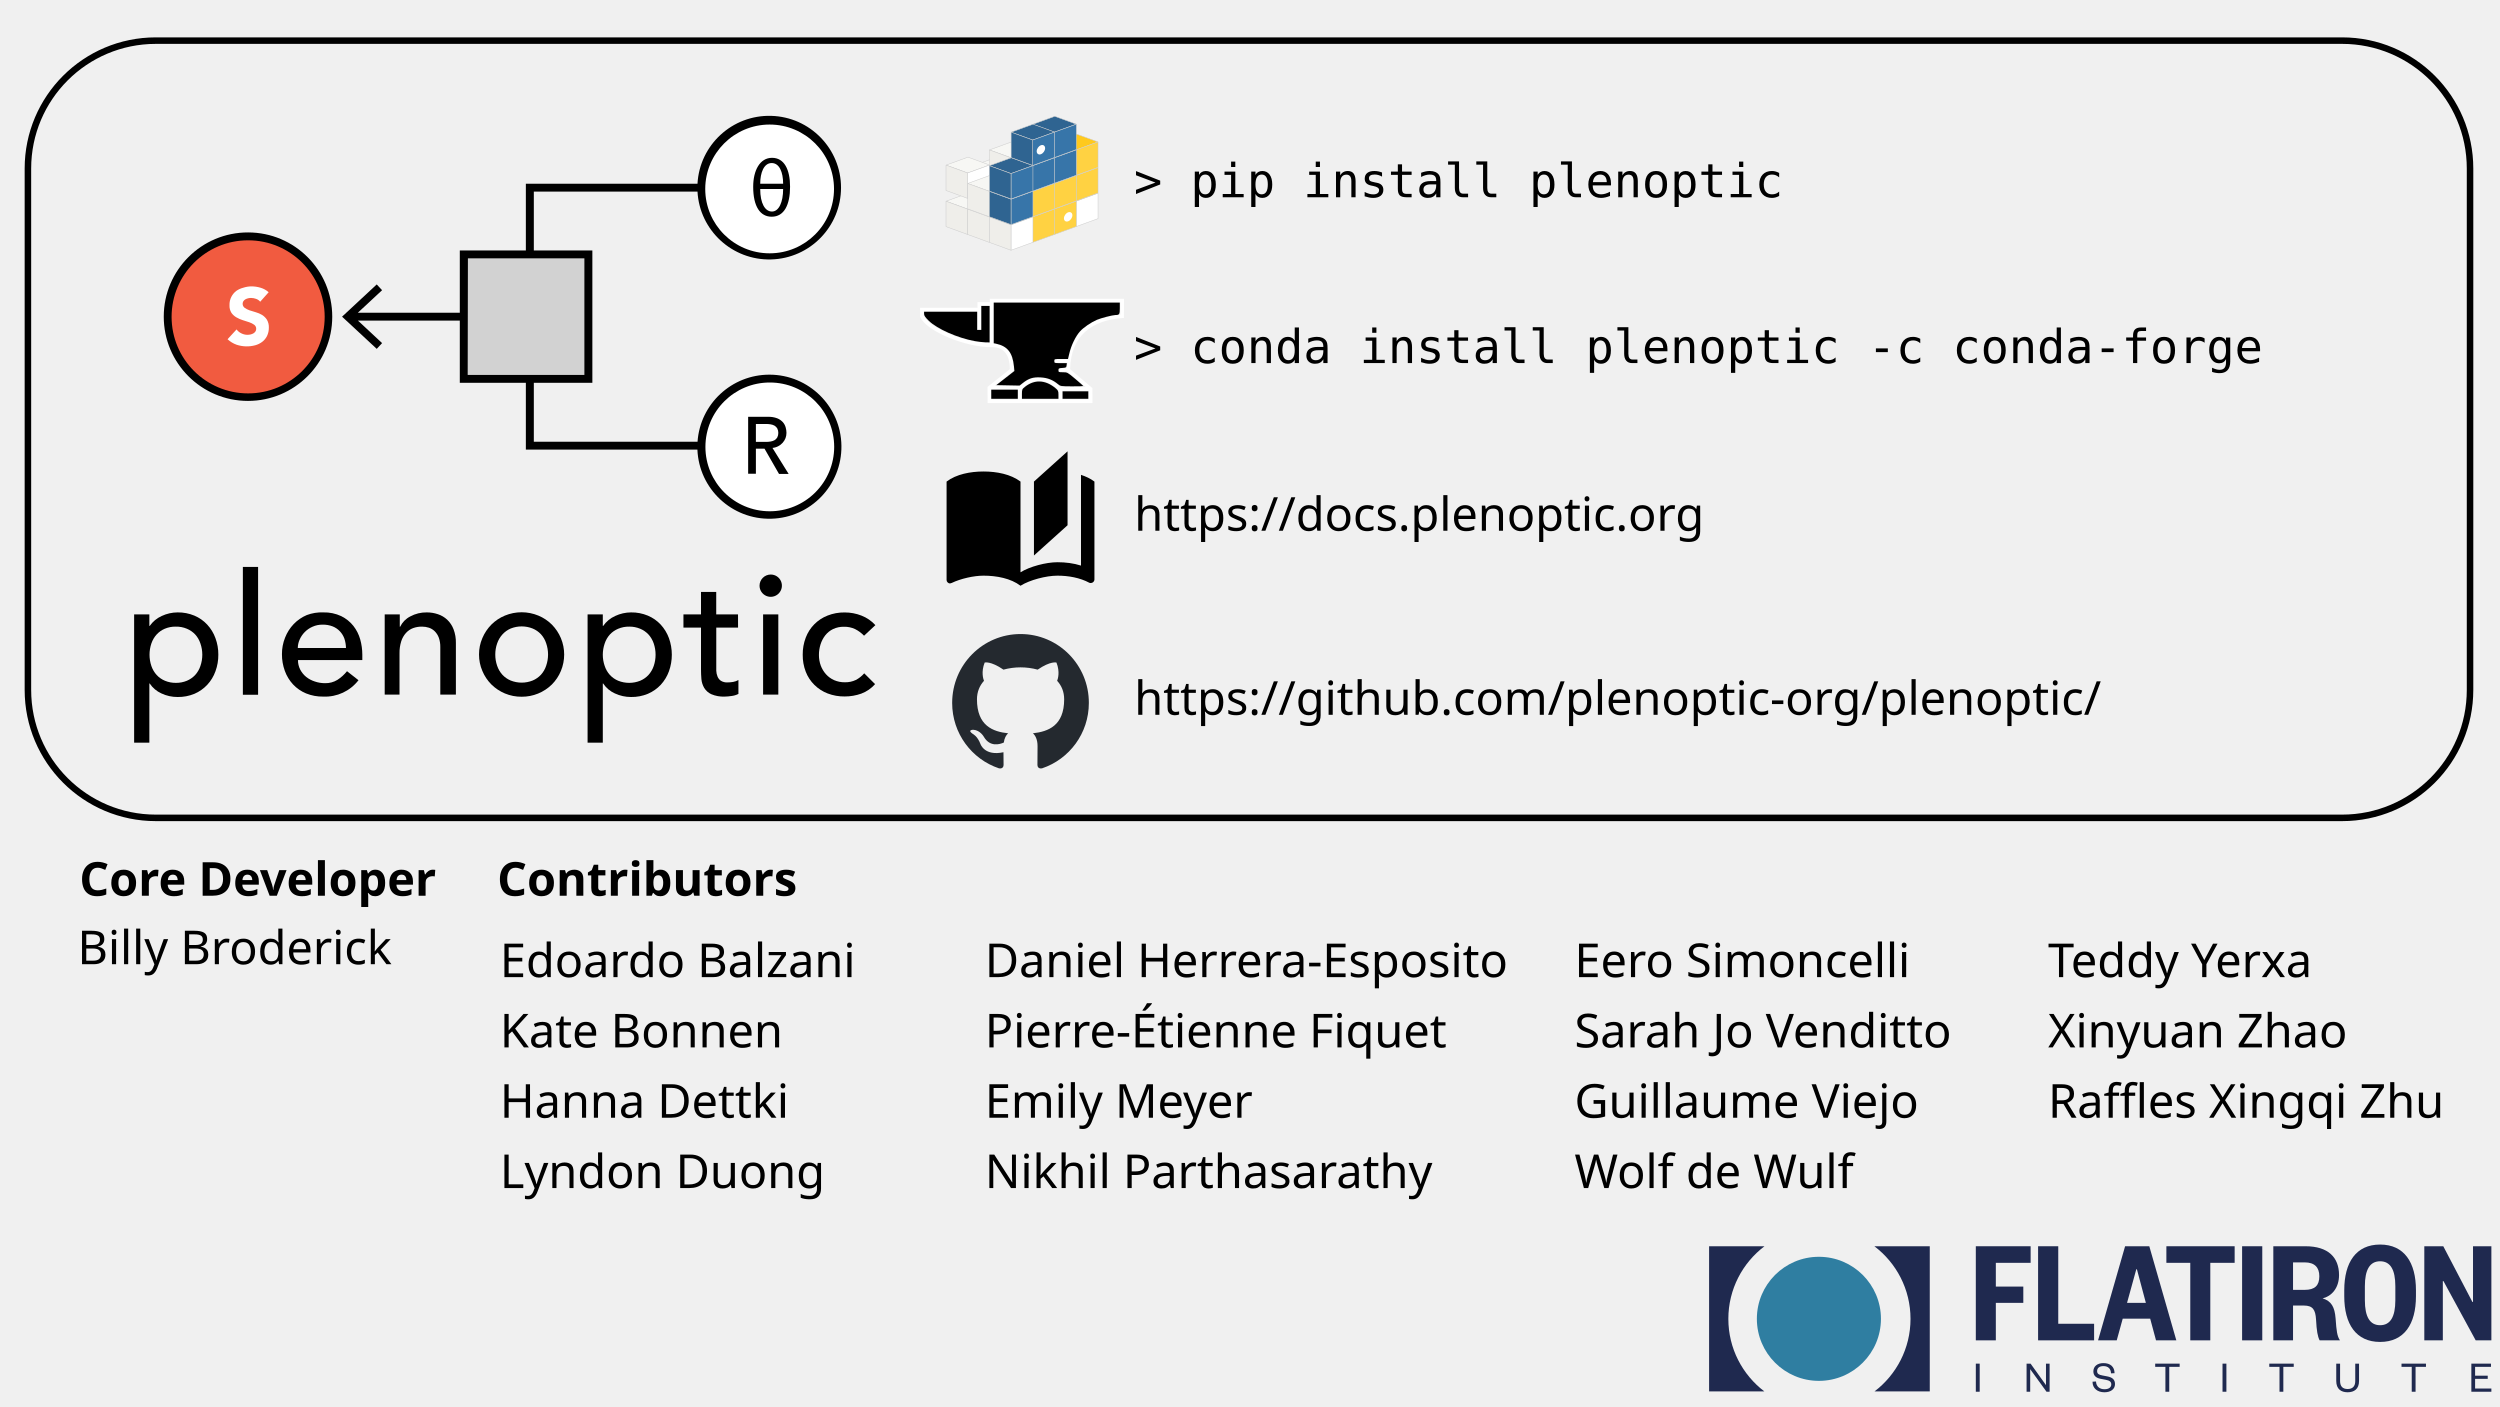
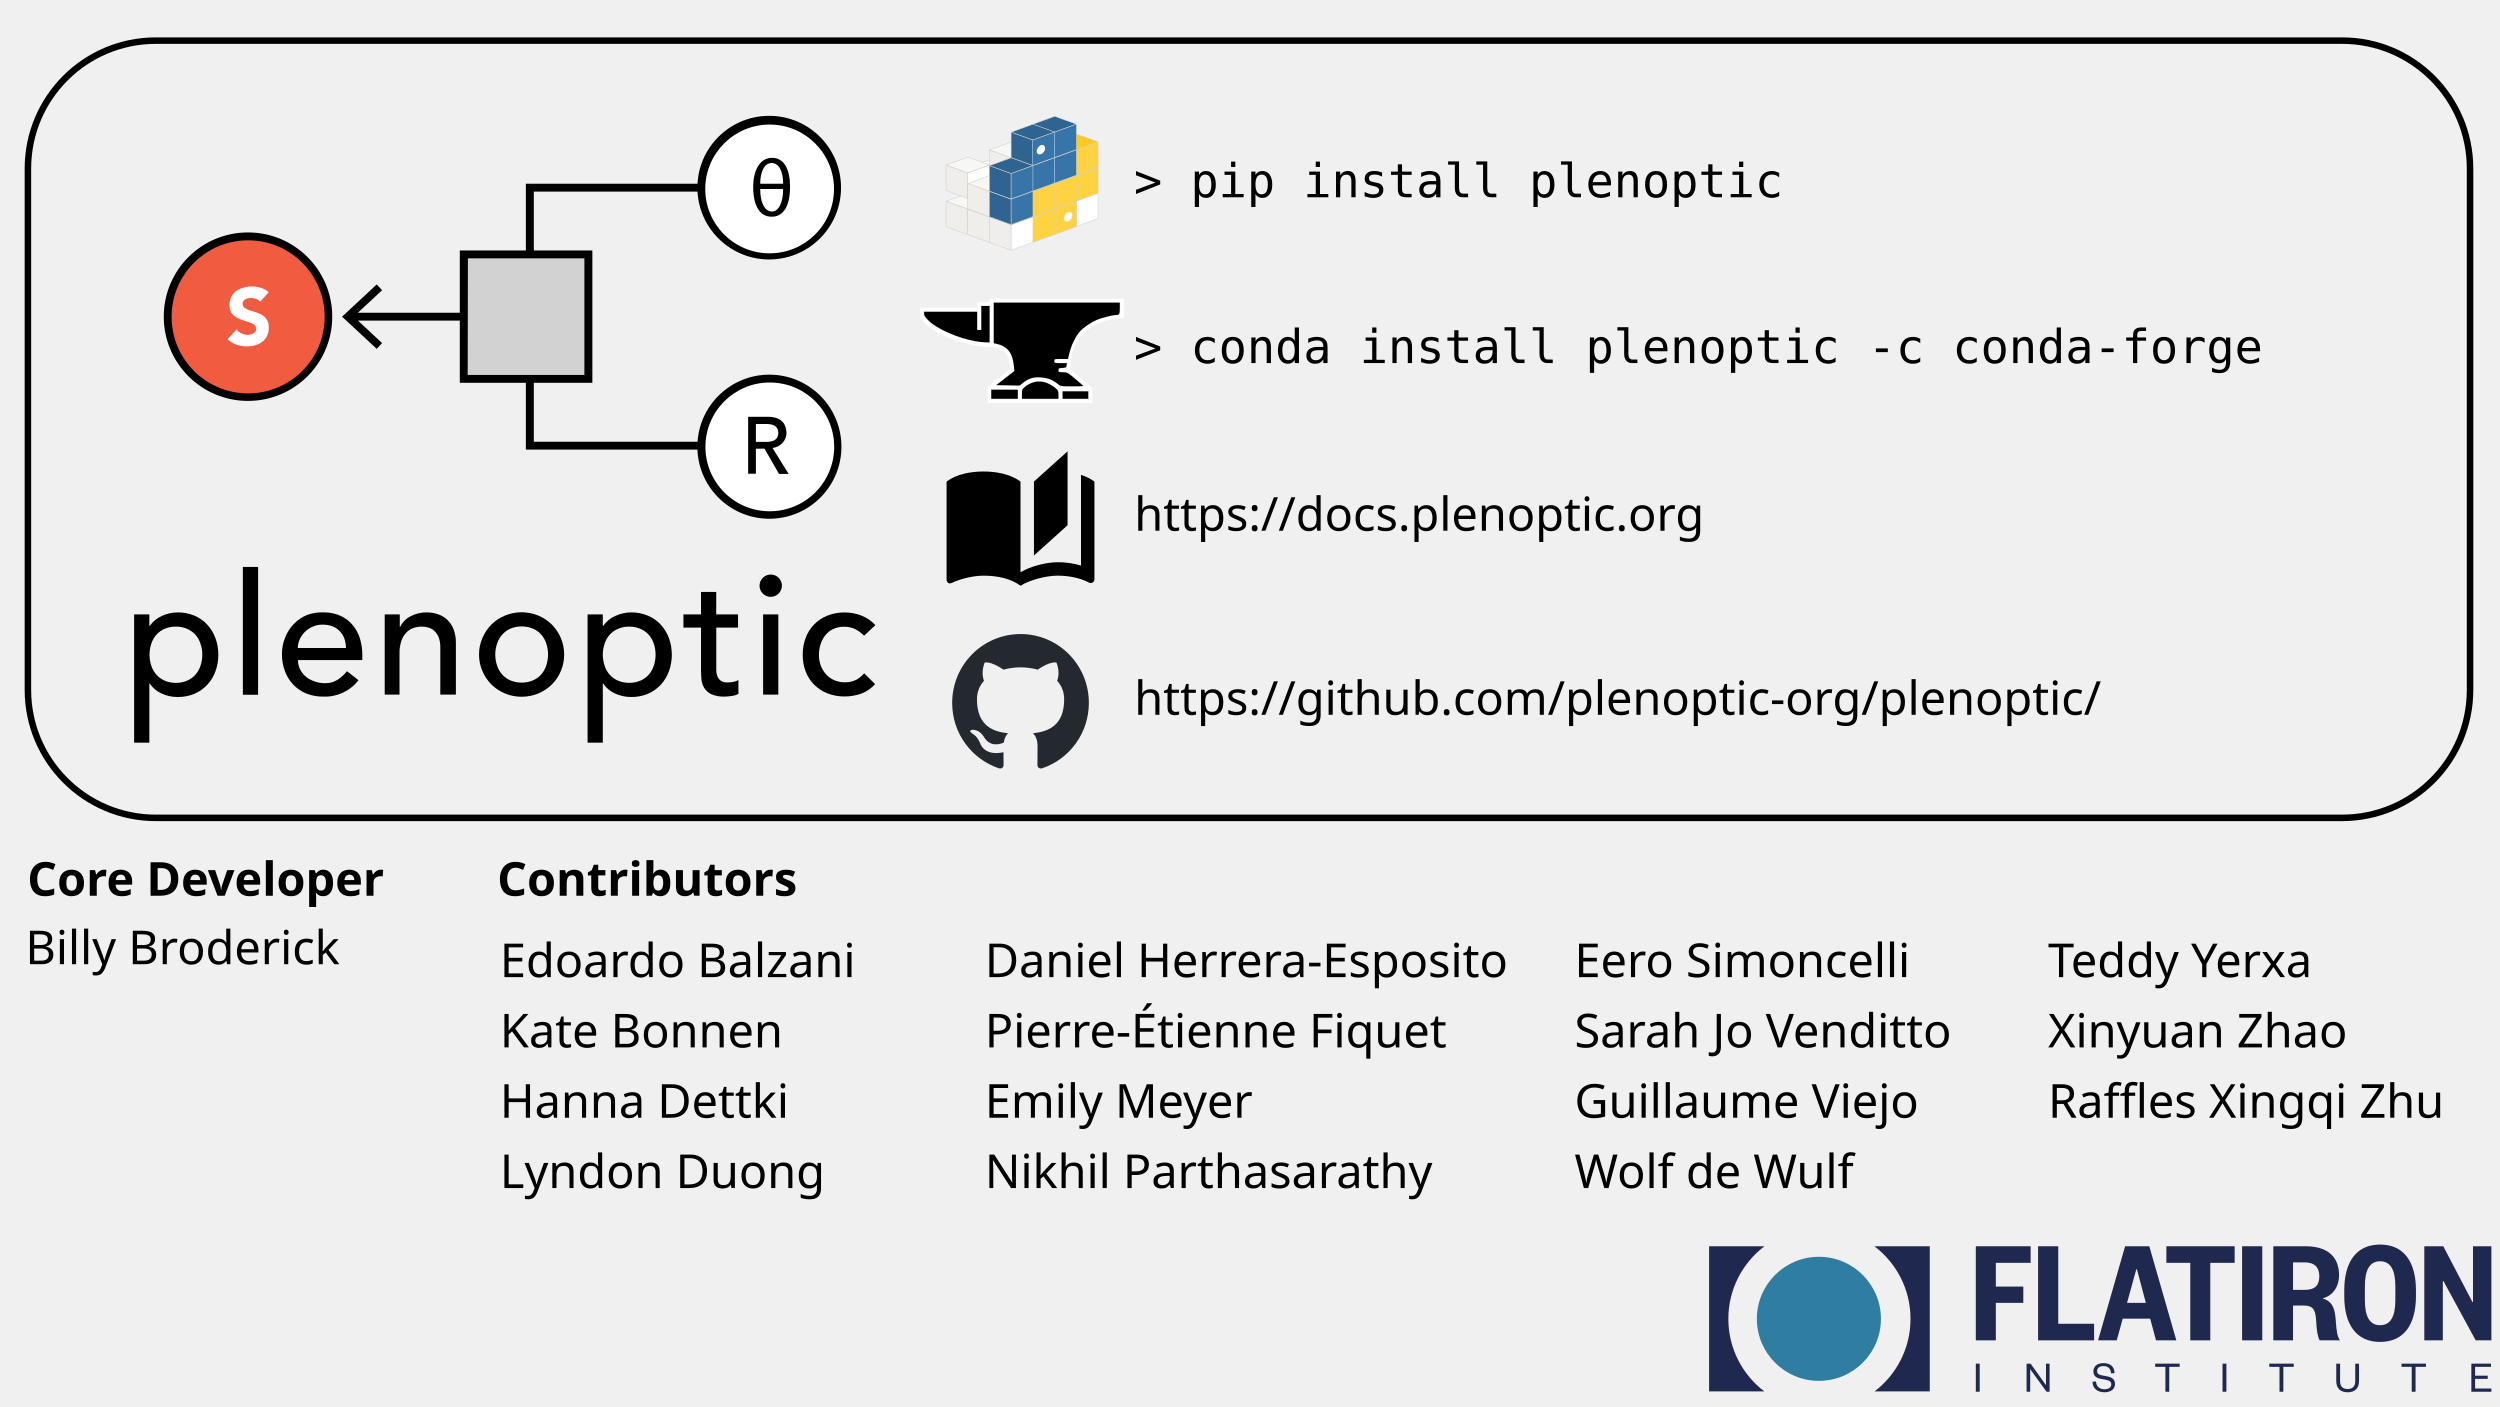
<svg xmlns="http://www.w3.org/2000/svg" width="1920" height="1080" viewBox="0 0 1920 1080" version="1.1" id="svg8" xml:space="preserve">
  <defs id="defs2">
    <style id="style224">.cls-1{fill:#f15b40;}.cls-2{fill:#fff;}.cls-3{fill:#d2d2d2;}</style>
    <clipPath clipPathUnits="userSpaceOnUse" id="clipPath2696">
      <path d="M 0,0 H 900 V 612 H 0 Z" id="path2694" />
    </clipPath>
    <clipPath clipPathUnits="userSpaceOnUse" id="clipPath2722">
      <path d="M 0,0 H 900 V 612 H 0 Z" id="path2720" />
    </clipPath>
    <clipPath clipPathUnits="userSpaceOnUse" id="clipPath2744">
      <path d="M 0,0 H 900 V 612 H 0 Z" id="path2742" />
    </clipPath>
    <clipPath clipPathUnits="userSpaceOnUse" id="clipPath2764">
      <path d="M 0,0 H 900 V 612 H 0 Z" id="path2762" />
    </clipPath>
    <clipPath clipPathUnits="userSpaceOnUse" id="clipPath2696-3">
      <path d="M 0,0 H 900 V 612 H 0 Z" id="path2694-6" />
    </clipPath>
    <clipPath clipPathUnits="userSpaceOnUse" id="clipPath2722-7">
      <path d="M 0,0 H 900 V 612 H 0 Z" id="path2720-5" />
    </clipPath>
    <clipPath clipPathUnits="userSpaceOnUse" id="clipPath2744-3">
      <path d="M 0,0 H 900 V 612 H 0 Z" id="path2742-5" />
    </clipPath>
    <clipPath clipPathUnits="userSpaceOnUse" id="clipPath2764-6">
      <path d="M 0,0 H 900 V 612 H 0 Z" id="path2762-2" />
    </clipPath>
  </defs>
  <g id="layer1" transform="translate(0,-11.24998)">
    <rect style="fill:none;stroke:#000000;stroke-width:5;stroke-miterlimit:11.5;stroke-dasharray:none;stop-color:#000000" id="rect6107" width="1875.553" height="596.923" x="61.439" y="71.2" transform="translate(-40,-28.75002)" ry="98.234" />
    <g id="g7" transform="translate(0,-40)">
      <g id="g5884" transform="matrix(1.066665,0,0,1.066665,726.3492,57.78043)">
        <path d="m 15.801,114.616 15.555,5.662 15.786,-5.746 -15.555,-5.662 z m 15.623,-12.783 15.556,5.662 15.785,-5.746 -15.555,-5.662 z" fill="#f7f7f4" stroke="#cccccc" stroke-width="0.355" stroke-linejoin="bevel" id="path5773" />
        <path d="m 31.424,101.833 15.556,5.662 v 18.282 l -15.556,-5.661 z" fill="#efeeea" stroke="#cccccc" stroke-width="0.355" stroke-linejoin="bevel" id="path5775" />
        <path d="m 0.178,138.76 15.555,5.663 15.786,-5.746 -15.556,-5.662 z" fill="#f7f7f4" stroke="#cccccc" stroke-width="0.355" stroke-linejoin="bevel" id="path5777" />
        <path d="m 0.178,138.76 15.555,5.663 v 18.282 L 0.178,157.044 Z" fill="#efeeea" stroke="#cccccc" stroke-width="0.355" stroke-linejoin="bevel" id="path5779" />
        <path d="m 0.178,112.76 15.555,5.663 15.786,-5.746 -15.556,-5.662 z" fill="#f7f7f4" stroke="#cccccc" stroke-width="0.355" stroke-linejoin="bevel" id="path5781" />
        <path d="m 15.733,118.423 v 18.282 l 15.786,-5.745 v -18.283 z" fill="#ffffff" stroke="#cccccc" stroke-width="0.355" stroke-linejoin="bevel" id="path5783" />
        <path d="m 0.178,112.76 15.555,5.663 v 18.282 L 0.178,131.044 Z" fill="#efeeea" stroke="#cccccc" stroke-width="0.355" stroke-linejoin="bevel" id="path5785" />
        <path d="m 15.8,144.442 15.556,5.662 v 18.283 l -15.555,-5.662 z" fill="#efeeea" stroke="#cccccc" stroke-width="0.355" stroke-linejoin="bevel" id="path5791" />
        <path d="m 15.8,125.978 15.556,5.662 15.786,-5.746 -15.555,-5.661 z" fill="#f7f7f4" stroke="#cccccc" stroke-width="0.355" stroke-linejoin="bevel" id="path5793" />
        <path d="m 15.8,125.978 15.556,5.662 v 18.283 l -15.555,-5.662 z" fill="#efeeea" stroke="#cccccc" stroke-width="0.355" stroke-linejoin="bevel" id="path5795" />
        <path d="m 93.85,138.741 v 18.283 l 15.785,-5.745 v -18.283 z" fill="#ffffff" stroke="#cccccc" stroke-width="0.355" stroke-linejoin="bevel" id="path5797" />
        <path d="m 78.226,144.423 v 18.282 l 15.786,-5.745 v -18.283 z" fill="#ffd242" stroke="#cccccc" stroke-width="0.355" stroke-linejoin="bevel" id="path5799" />
        <path d="m 91.151,148.88 a 2.617,3.737 35 0 1 -3.032,4.33 2.617,3.737 35 0 1 -3.031,-2.122 2.617,3.737 35 0 1 3.031,-4.33 2.617,3.737 35 0 1 3.032,2.123 z" fill="#ffffff" id="path5801" />
        <path d="m 62.603,150.104 v 18.283 l 15.786,-5.746 v -18.283 z" fill="#ffd242" stroke="#cccccc" stroke-width="0.355" stroke-linejoin="bevel" id="path5803" />
        <path d="m 46.98,155.785 v 18.283 l 15.785,-5.746 V 150.04 Z" fill="#ffffff" stroke="#cccccc" stroke-width="0.355" stroke-linejoin="bevel" id="path5805" />
        <path d="m 31.424,150.123 15.556,5.662 v 18.283 l -15.556,-5.662 z" fill="#efeeea" stroke="#cccccc" stroke-width="0.355" stroke-linejoin="bevel" id="path5807" />
        <path d="m 93.85,120.278 v 18.282 l 15.785,-5.745 v -18.283 z" fill="#ffd242" stroke="#cccccc" stroke-width="0.355" stroke-linejoin="bevel" id="path5809" />
        <path d="M 78.294,96.152 93.85,101.814 109.635,96.068 94.08,90.406 Z" fill="#ffc91d" stroke="#cccccc" stroke-width="0.355" stroke-linejoin="bevel" id="path5811" />
        <path d="m 93.85,101.814 v 18.282 l 15.785,-5.745 V 96.068 Z m -15.624,24.145 v 18.282 l 15.786,-5.745 v -18.283 z" fill="#ffd242" stroke="#cccccc" stroke-width="0.355" stroke-linejoin="bevel" id="path5813" />
        <path d="m 78.226,107.495 v 18.282 l 15.786,-5.745 v -18.283 z" fill="#3775a9" stroke="#cccccc" stroke-width="0.355" stroke-linejoin="bevel" id="path5815" />
        <path d="M 62.671,83.369 78.226,89.031 94.012,83.285 78.457,77.624 Z" fill="#2f6491" stroke="#cccccc" stroke-width="0.355" stroke-linejoin="bevel" id="path5817" />
        <path d="m 78.226,89.03 v 18.283 l 15.786,-5.745 V 83.285 Z" fill="#3775a9" stroke="#cccccc" stroke-width="0.355" stroke-linejoin="bevel" id="path5819" />
        <path d="m 62.603,131.64 v 18.283 l 15.786,-5.746 v -18.283 z" fill="#ffd242" stroke="#cccccc" stroke-width="0.355" stroke-linejoin="bevel" id="path5821" />
        <path d="m 62.603,113.176 v 18.283 l 15.786,-5.746 V 107.43 Z M 46.98,137.321 v 18.283 l 15.785,-5.746 v -18.282 z" fill="#3775a9" stroke="#cccccc" stroke-width="0.355" stroke-linejoin="bevel" id="path5823" />
        <path d="m 31.424,131.66 15.556,5.661 v 18.283 l -15.556,-5.662 z m 0,-18.465 15.556,5.662 15.785,-5.745 -15.555,-5.662 z" fill="#2f6491" stroke="#cccccc" stroke-width="0.355" stroke-linejoin="bevel" id="path5825" />
        <path d="m 46.98,118.857 v 18.283 l 15.785,-5.746 v -18.282 z" fill="#3775a9" stroke="#cccccc" stroke-width="0.355" stroke-linejoin="bevel" id="path5827" />
        <path d="m 31.424,113.195 15.556,5.662 V 137.14 L 31.424,131.478 Z M 47.048,89.05 62.603,94.712 78.389,88.966 62.833,83.305 Z" fill="#2f6491" stroke="#cccccc" stroke-width="0.355" stroke-linejoin="bevel" id="path5829" />
        <path d="m 62.603,94.712 v 18.283 l 15.786,-5.746 V 88.966 Z" fill="#3775a9" stroke="#cccccc" stroke-width="0.355" stroke-linejoin="bevel" id="path5831" />
        <path d="m 47.048,89.05 15.555,5.662 v 18.283 l -15.555,-5.662 z" fill="#2f6491" stroke="#cccccc" stroke-width="0.355" stroke-linejoin="bevel" id="path5833" />
        <path d="m 71.528,100.584 a 2.617,3.737 35 0 1 -3.032,4.33 2.617,3.737 35 0 1 -3.032,-2.123 2.617,3.737 35 0 1 3.032,-4.33 2.617,3.737 35 0 1 3.032,2.123 z" fill="#ffffff" id="path5835" />
      </g>
      <text xml:space="preserve" style="font-size:36px;font-family:sans-serif;-inkscape-font-specification:sans-serif;text-align:center;text-anchor:middle;fill:none;stroke:#000000;stroke-width:10;stroke-miterlimit:11.5;stroke-dasharray:none;stop-color:#000000" x="782.309" y="171.596" id="text6717" transform="translate(88.59849,31.14006)">
        <tspan id="tspan6715" x="782.309" y="171.596" style="font-style:normal;font-variant:normal;font-weight:normal;font-stretch:normal;font-size:36px;font-family:monospace;-inkscape-font-specification:monospace;text-align:start;text-anchor:start;fill:#000000;stroke:none">&gt; pip install plenoptic</tspan>
      </text>
    </g>
    <g id="g6843" transform="translate(-105.9959,77.2055)">
      <path fill-rule="evenodd" clip-rule="evenodd" d="M 48.854,0 C 21.839,0 0,22 0,49.217 c 0,21.756 13.993,40.172 33.405,46.69 2.427,0.49 3.316,-1.059 3.316,-2.362 0,-1.141 -0.08,-5.052 -0.08,-9.127 -13.59,2.934 -16.42,-5.867 -16.42,-5.867 -2.184,-5.704 -5.42,-7.17 -5.42,-7.17 -4.448,-3.015 0.324,-3.015 0.324,-3.015 4.934,0.326 7.523,5.052 7.523,5.052 4.367,7.496 11.404,5.378 14.235,4.074 0.404,-3.178 1.699,-5.378 3.074,-6.6 -10.839,-1.141 -22.243,-5.378 -22.243,-24.283 0,-5.378 1.94,-9.778 5.014,-13.2 -0.485,-1.222 -2.184,-6.275 0.486,-13.038 0,0 4.125,-1.304 13.426,5.052 a 46.97,46.97 0 0 1 12.214,-1.63 c 4.125,0 8.33,0.571 12.213,1.63 9.302,-6.356 13.427,-5.052 13.427,-5.052 2.67,6.763 0.97,11.816 0.485,13.038 3.155,3.422 5.015,7.822 5.015,13.2 0,18.905 -11.404,23.06 -22.324,24.283 1.78,1.548 3.316,4.481 3.316,9.126 0,6.6 -0.08,11.897 -0.08,13.526 0,1.304 0.89,2.853 3.316,2.364 C 83.634,89.388 97.627,70.973 97.627,49.217 97.707,22 75.788,0 48.854,0 Z" fill="#24292f" id="path5926" transform="matrix(1.0753,0,0,1.0753,837.2567,420.9863)" style="stroke-width:0.93" />
      <text xml:space="preserve" style="font-style:normal;font-variant:normal;font-weight:normal;font-stretch:normal;font-size:36px;font-family:sans-serif;-inkscape-font-specification:sans-serif;text-align:start;text-anchor:start;fill:#000000;stroke:none;stroke-width:10;stroke-miterlimit:11.5;stroke-dasharray:none;stop-color:#000000" x="968.271" y="455.155" id="text6838" transform="translate(8.832354,27.84606)">
        <tspan id="tspan6836" x="968.271" y="455.155">https://github.com/plenoptic-org/plenoptic/</tspan>
      </text>
    </g>
    <text xml:space="preserve" style="font-style:normal;font-variant:normal;font-weight:normal;font-stretch:normal;font-size:36px;line-height:1.5;font-family:sans-serif;-inkscape-font-specification:'sans-serif, Normal';font-variant-ligatures:normal;font-variant-caps:normal;font-variant-numeric:normal;font-variant-east-asian:normal;text-align:start;word-spacing:0px;white-space:pre;shape-inside:url(#rect8149) url(#rect8149-1) url(#rect8149-1-8);display:inline;fill:#000000;stroke:none;stroke-width:10;stroke-miterlimit:11.5;stroke-dasharray:none;stop-color:#000000" x="120.39" y="744.244" id="text6995" transform="translate(-57.54354,-20)" />
    <g id="g1" transform="translate(0,70.37712)">
      <g id="g6848" transform="translate(-105.9959,17.2055)">
        <text xml:space="preserve" style="font-style:normal;font-variant:normal;font-weight:normal;font-stretch:normal;font-size:36px;font-family:monospace;-inkscape-font-specification:monospace;text-align:start;text-anchor:start;fill:#000000;stroke:none;stroke-width:10;stroke-miterlimit:11.5;stroke-dasharray:none;stop-color:#000000" x="855.378" y="321.339" id="text6834" transform="translate(121.7255,9.92619)">
          <tspan id="tspan6832" x="855.378" y="321.339" style="font-style:normal;font-variant:normal;font-weight:normal;font-stretch:normal;font-size:36px;font-family:sans-serif;-inkscape-font-specification:sans-serif;text-align:start;text-anchor:start">https://docs.plenoptic.org</tspan>
        </text>
      </g>
      <path fill="currentColor" d="m 19,2 -5,4.5 v 11 L 19,13 Z M 6.5,5 C 4.55,5 2.45,5.4 1,6.5 v 14.66 c 0,0.25 0.25,0.5 0.5,0.5 0.1,0 0.15,-0.07 0.25,-0.07 1.35,-0.65 3.3,-1.09 4.75,-1.09 1.95,0 4.05,0.4 5.5,1.5 1.35,-0.85 3.8,-1.5 5.5,-1.5 1.65,0 3.35,0.31 4.75,1.06 0.1,0.05 0.15,0.03 0.25,0.03 0.25,0 0.5,-0.25 0.5,-0.5 V 6.5 C 22.4,6.05 21.75,5.75 21,5.5 V 19 c -1.1,-0.35 -2.3,-0.5 -3.5,-0.5 -1.7,0 -4.15,0.65 -5.5,1.5 V 6.5 C 10.55,5.4 8.45,5 6.5,5" id="path1-5" transform="matrix(5.161463,0,0,5.161463,721.8125,277.1729)" style="stroke-width:0.194;fill:#000000" />
    </g>
    <g id="g8" transform="translate(0,44.50609)">
      <text xml:space="preserve" style="font-size:36px;font-family:sans-serif;-inkscape-font-specification:sans-serif;text-align:center;text-anchor:middle;fill:none;stroke:#000000;stroke-width:10;stroke-miterlimit:11.5;stroke-dasharray:none;stop-color:#000000" x="782.309" y="171.596" id="text6717-6" transform="translate(88.59849,74.00978)">
        <tspan id="tspan6715-0" x="782.309" y="171.596" style="font-style:normal;font-variant:normal;font-weight:normal;font-stretch:normal;font-size:36px;font-family:monospace;-inkscape-font-specification:monospace;text-align:start;text-anchor:start;fill:#000000;stroke:none">&gt; conda install plenoptic -c conda-forge</tspan>
      </text>
      <g id="g6" transform="translate(-196.3286,357.6221)">
        <path fill="currentColor" d="M 10.943,7.823 10.948,8.35 H 9.005 L 9.016,9.225 V 9.23 L 0.005,9.235 V 9.516 L 0,10.631 0.027,10.688 c 0.28,0.619 0.885,1.197 1.676,1.749 0.792,0.547 1.781,1.057 2.86,1.505 2.161,0.885 4.672,1.495 6.677,1.469 0.995,-0.016 1.681,0.301 2.156,0.895 0.459,0.568 0.683,1.453 0.697,2.557 l -3.505,2.787 0.011,2.532 h 16.453 l -0.005,-2.349 -3.505,-2.959 c 0.073,-2.687 0.943,-4.593 2.371,-5.875 1.448,-1.307 3.479,-1.984 5.828,-2.156 l 0.255,-0.021 0.005,-2.995 z m 0.568,0.562 19.927,0.005 -0.005,1.943 c -2.317,0.208 -4.391,0.891 -5.901,2.251 -1.213,1.093 -1.911,2.744 -2.255,4.708 l -2.156,0.005 0.005,0.563 2.047,-0.005 c -0.036,0.301 -0.151,0.536 -0.167,0.853 l -1.188,-0.005 -0.005,0.563 1.328,0.005 2.849,2.407 h -3.921 c -0.964,-0.896 -2.068,-1.484 -3.219,-1.541 -1.089,-0.053 -2.188,0.432 -3.183,1.385 l -3.973,-0.032 3,-2.375 v -0.136 c 0,-1.26 -0.267,-2.291 -0.855,-3.025 -0.527,-0.661 -1.344,-1 -2.323,-1.052 L 11.505,8.913 h 0.011 z M 9.573,8.912 h 1.369 l 0.011,5.875 C 9.104,14.755 6.786,14.246 4.781,13.422 3.729,12.99 2.77,12.49 2.026,11.974 1.291,11.47 0.781,10.938 0.567,10.479 V 9.798 L 9.015,9.793 v 2.88 H 9.578 V 9.793 H 9.583 L 9.578,9.214 V 8.913 Z m 9.25,11.785 c 1,0.048 2,0.584 2.907,1.439 l -0.005,1.484 h -5.792 l -0.011,-1.604 c 0.943,-0.953 1.928,-1.365 2.901,-1.319 m -7.678,1.35 4.215,0.032 0.009,1.541 h -4.213 z m 15.334,0.193 0.005,1.38 h -4.197 v -1.38 z" id="path1" transform="matrix(4.894137,0,0,4.894137,902.936,-199.6949)" style="fill:#ffffff;stroke-width:0.204" />
        <path style="opacity:1;fill:#000000;fill-opacity:1;stroke:none;stroke-width:19.94;stroke-linecap:square;stroke-linejoin:round;stroke-miterlimit:4;stroke-dasharray:none;stroke-dashoffset:0;stroke-opacity:1" d="M 79.5,99.408 C 73.182,94.099 66.967,91.684 58.409,91.212 49.326,90.711 44.116,92.364 36.991,98.007 L 33.142,101.056 19.132,100.778 5.123,100.5 16.012,92 26.902,83.5 26.371,78 C 24.764,61.347 18.592,53.512 4.75,50.55 L 2,49.962 V 25.481 1 h 76 76 V 7.893 C 154,15.198 153.463,16 148.578,16 c -3.165,0 -17.279,3.645 -22.078,5.702 -7.235,3.101 -16.402,9.38 -20.625,14.129 -5.148,5.788 -10.351,16.474 -12.638,25.956 L 91.5,68.986 l -8.25,0.007 C 75.119,69 75,69.036 75,71.5 c 0,2.446 0.162,2.5 7.566,2.5 h 7.566 l -0.316,2.75 C 89.527,79.268 89.1,79.526 84.75,79.805 80.461,80.08 80,80.347 80,82.555 80,84.846 80.339,85 85.391,85 c 5.289,0 5.573,0.154 15,8.113 5.285,4.462 9.609,8.287 9.609,8.5 0,0.213 -6.188,0.371 -13.75,0.351 -13.211,-0.035 -13.868,-0.135 -16.75,-2.556 z" id="path2" transform="matrix(0.6369247,0,0,0.6369247,958.2532,-159.1274)" />
        <path style="opacity:1;fill:#000000;fill-opacity:1;stroke:none;stroke-width:19.94;stroke-linecap:square;stroke-linejoin:round;stroke-miterlimit:4;stroke-dasharray:none;stroke-dashoffset:0;stroke-opacity:1" d="M 63.174,43.446 C 42.538,39.677 17.826,28.792 7.824,19.065 3.561,14.92 2,12.678 2,10.701 V 8 H 34 66 V 19 30 H 68.5 71 V 15.5 1 h 5 5 v 22 22 l -5.25,-0.108 c -2.888,-0.059 -8.547,-0.71 -12.576,-1.446 z" id="path3" transform="matrix(0.6369247,0,0,0.6369247,904.7515,-156.5797)" />
        <path style="opacity:1;fill:#000000;fill-opacity:1;stroke:none;stroke-width:19.94;stroke-linecap:square;stroke-linejoin:round;stroke-miterlimit:4;stroke-dasharray:none;stroke-dashoffset:0;stroke-opacity:1" d="M 2,6.5 V 1 H 18 34 V 6.5 12 H 18 2 Z" id="path4" transform="matrix(0.6369247,0,0,0.6369247,956.3424,-92.25028)" />
        <path style="opacity:1;fill:#000000;fill-opacity:1;stroke:none;stroke-width:19.94;stroke-linecap:square;stroke-linejoin:round;stroke-miterlimit:4;stroke-dasharray:none;stroke-dashoffset:0;stroke-opacity:1" d="M 2,16.25 C 2,10.865 2.225,10.321 5.538,7.677 17.002,-1.47 30.115,-0.981 42.25,9.047 45.657,11.862 46,12.597 46,17.073 V 22 H 24 2 Z" id="path5" transform="matrix(0.6369247,0,0,0.6369247,979.9086,-98.61953)" />
        <path style="opacity:1;fill:#000000;fill-opacity:1;stroke:none;stroke-width:19.94;stroke-linecap:square;stroke-linejoin:round;stroke-miterlimit:4;stroke-dasharray:none;stroke-dashoffset:0;stroke-opacity:1" d="M 2,5.5 V 1 H 17.5 33 V 5.5 10 H 17.5 2 Z" id="path6" transform="matrix(0.6369247,0,0,0.6369247,1011.118,-90.97643)" />
      </g>
    </g>
    <rect style="font-variation-settings:normal;opacity:1;vector-effect:none;fill:none;fill-opacity:1;stroke:none;stroke-width:10;stroke-linecap:butt;stroke-linejoin:miter;stroke-miterlimit:11.5;stroke-dasharray:none;stroke-dashoffset:0;stroke-opacity:1;-inkscape-stroke:none" id="rect22" width="302.827" height="219.388" x="451.436" y="716.823" transform="matrix(1.066324,0,0,1,-97.45967,7.593566)" />
    <rect style="font-variation-settings:normal;vector-effect:none;fill:none;fill-opacity:1;stroke:none;stroke-width:10;stroke-linecap:butt;stroke-linejoin:miter;stroke-miterlimit:11.5;stroke-dasharray:none;stroke-dashoffset:0;stroke-opacity:1;-inkscape-stroke:none" id="rect22-2" width="294.64" height="220.411" x="451.436" y="716.823" transform="matrix(1.066324,0,0,1,727.8249,7.593566)" />
    <rect style="font-variation-settings:normal;vector-effect:none;fill:none;fill-opacity:1;stroke:none;stroke-width:10;stroke-linecap:butt;stroke-linejoin:miter;stroke-miterlimit:11.5;stroke-dasharray:none;stroke-dashoffset:0;stroke-opacity:1;-inkscape-stroke:none" id="rect22-0" width="294.64" height="220.411" x="451.436" y="716.823" transform="matrix(1.368848,0,0,1,138.4101,7.593566)" />
    <rect style="font-variation-settings:normal;vector-effect:none;fill:none;fill-opacity:1;stroke:none;stroke-width:10;stroke-linecap:butt;stroke-linejoin:miter;stroke-miterlimit:11.5;stroke-dasharray:none;stroke-dashoffset:0;stroke-opacity:1;-inkscape-stroke:none" id="rect22-0-3-5" width="380.72" height="220.411" x="424.093" y="716.823" transform="matrix(0.8296494,0,0,1,1221.063,7.593566)" />
    <text xml:space="preserve" style="font-style:normal;font-variant:normal;font-weight:normal;font-stretch:normal;font-size:36px;line-height:1.5;font-family:sans-serif;-inkscape-font-specification:'sans-serif, Normal';font-variant-ligatures:normal;font-variant-position:normal;font-variant-caps:normal;font-variant-numeric:normal;font-variant-alternates:normal;font-variant-east-asian:normal;font-feature-settings:normal;font-variation-settings:normal;text-indent:0;text-align:start;text-decoration-line:none;text-decoration-style:solid;text-decoration-color:#000000;letter-spacing:normal;word-spacing:0px;text-transform:none;writing-mode:lr-tb;direction:ltr;text-orientation:mixed;dominant-baseline:auto;baseline-shift:baseline;white-space:pre-wrap;shape-inside:url(#rect22) url(#rect22-0) url(#rect22-2) url(#rect22-0-3-5);opacity:1;vector-effect:none;fill:#000000;fill-opacity:1;stroke:none;stroke-width:10;stroke-linecap:butt;stroke-linejoin:miter;stroke-miterlimit:11.5;stroke-dasharray:none;stroke-dashoffset:0;stroke-opacity:1;-inkscape-stroke:none;stop-color:#000000;stop-opacity:1" x="407.408" y="722.883" id="text1">
-       <tspan x="383.916" y="761.673" id="tspan1">Edoardo Balzani </tspan>
-       <tspan x="383.916" y="815.673" id="tspan17">Kate Bonnen </tspan>
-       <tspan x="383.916" y="869.673" id="tspan18">Hanna Dettki </tspan>
-       <tspan x="383.916" y="923.673" id="tspan19">Lyndon Duong </tspan>
-       <tspan x="756.357" y="761.673" id="tspan20">Daniel Herrera-Esposito </tspan>
-       <tspan x="756.357" y="815.673" id="tspan21">Pierre-Étienne Fiquet
- </tspan>
-       <tspan x="756.357" y="869.673" id="tspan22">Emily Meyer
- </tspan>
-       <tspan x="756.357" y="923.673" id="tspan23">Nikhil Parthasarathy </tspan>
-       <tspan x="1209.201" y="761.673" id="tspan24">Eero Simoncelli
- </tspan>
-       <tspan x="1209.201" y="815.673" id="tspan25">Sarah Jo Venditto </tspan>
-       <tspan x="1209.201" y="869.673" id="tspan26">Guillaume Viejo </tspan>
-       <tspan x="1209.201" y="923.673" id="tspan27">Wolf de Wulf </tspan>
-       <tspan x="1572.91" y="761.673" id="tspan28">Teddy Yerxa </tspan>
-       <tspan x="1572.91" y="815.673" id="tspan29">Xinyuan Zhao
- </tspan>
-       <tspan x="1572.91" y="869.673" id="tspan30">Raffles Xingqi Zhu</tspan>
+       <tspan x="383.916" y="761.673" id="tspan2">Edoardo Balzani </tspan>
+       <tspan x="383.916" y="815.673" id="tspan3">Kate Bonnen </tspan>
+       <tspan x="383.916" y="869.673" id="tspan4">Hanna Dettki </tspan>
+       <tspan x="383.916" y="923.673" id="tspan5">Lyndon Duong </tspan>
+       <tspan x="756.357" y="761.673" id="tspan6">Daniel Herrera-Esposito </tspan>
+       <tspan x="756.357" y="815.673" id="tspan7">Pierre-Étienne Fiquet
+ </tspan>
+       <tspan x="756.357" y="869.673" id="tspan8">Emily Meyer
+ </tspan>
+       <tspan x="756.357" y="923.673" id="tspan9">Nikhil Parthasarathy </tspan>
+       <tspan x="1209.201" y="761.673" id="tspan10">Eero Simoncelli
+ </tspan>
+       <tspan x="1209.201" y="815.673" id="tspan11">Sarah Jo Venditto </tspan>
+       <tspan x="1209.201" y="869.673" id="tspan12">Guillaume Viejo </tspan>
+       <tspan x="1209.201" y="923.673" id="tspan13">Wolf de Wulf </tspan>
+       <tspan x="1572.91" y="761.673" id="tspan14">Teddy Yerxa </tspan>
+       <tspan x="1572.91" y="815.673" id="tspan15">Xinyuan Zhao
+ </tspan>
+       <tspan x="1572.91" y="869.673" id="tspan16">Raffles Xingqi Zhu</tspan>
    </text>
    <g id="Layer_1-2" data-name="Layer 1" transform="matrix(3.457981,0,0,3.457981,103.0126,100.8495)" style="stroke-width:0.289">
      <path d="m 0,110.55 h 3.38 v 2.56 h 0.08 a 6.46,6.46 0 0 1 2.68,-2.22 8.39,8.39 0 0 1 3.51,-0.79 9.38,9.38 0 0 1 3.74,0.72 8.23,8.23 0 0 1 2.85,2 8.79,8.79 0 0 1 1.82,3 10.28,10.28 0 0 1 0.64,3.66 10.38,10.38 0 0 1 -0.64,3.7 8.65,8.65 0 0 1 -1.82,3 8.46,8.46 0 0 1 -2.85,2 9.38,9.38 0 0 1 -3.74,0.71 8.31,8.31 0 0 1 -3.6,-0.8 6.12,6.12 0 0 1 -2.59,-2.2 H 3.38 v 13.14 H 0 Z m 9.24,2.71 A 6,6 0 0 0 6.8,113.73 5.27,5.27 0 0 0 5,115 a 5.71,5.71 0 0 0 -1.17,2 7.8,7.8 0 0 0 0,5 5.76,5.76 0 0 0 1.17,2 5.29,5.29 0 0 0 1.84,1.28 6.14,6.14 0 0 0 2.44,0.47 6.17,6.17 0 0 0 2.44,-0.47 5.38,5.38 0 0 0 1.84,-1.28 5.59,5.59 0 0 0 1.16,-2 7.62,7.62 0 0 0 0,-5 5.54,5.54 0 0 0 -1.16,-2 5.36,5.36 0 0 0 -1.84,-1.27 6,6 0 0 0 -2.48,-0.47 z" id="path228" style="stroke-width:0.289" />
      <path d="m 24.15,100 h 3.38 v 28.39 h -3.38 z" id="path230" style="stroke-width:0.289" />
      <path d="m 36.39,120.69 a 4.54,4.54 0 0 0 0.5,2.12 5.34,5.34 0 0 0 1.34,1.64 6.2,6.2 0 0 0 1.91,1 6.91,6.91 0 0 0 2.26,0.37 5,5 0 0 0 2.74,-0.73 9,9 0 0 0 2.14,-1.93 l 2.55,2 a 9.38,9.38 0 0 1 -7.83,3.64 9.74,9.74 0 0 1 -3.82,-0.71 8.33,8.33 0 0 1 -2.89,-2 8.81,8.81 0 0 1 -1.82,-3 10.61,10.61 0 0 1 -0.64,-3.7 9.63,9.63 0 0 1 0.7,-3.7 9.25,9.25 0 0 1 1.91,-3 8.76,8.76 0 0 1 2.91,-2 9.33,9.33 0 0 1 3.65,-0.59 8.8,8.8 0 0 1 4,0.83 7.88,7.88 0 0 1 2.69,2.16 8.68,8.68 0 0 1 1.52,3 12.68,12.68 0 0 1 0.47,3.4 v 1.2 z M 47.05,118 a 7.12,7.12 0 0 0 -0.35,-2.07 4.75,4.75 0 0 0 -1,-1.63 4.46,4.46 0 0 0 -1.6,-1.09 5.88,5.88 0 0 0 -2.23,-0.39 5.27,5.27 0 0 0 -2.27,0.47 5.55,5.55 0 0 0 -2.86,2.89 4.62,4.62 0 0 0 -0.39,1.82 z" id="path232" style="stroke-width:0.289" />
      <path d="M 55.65,110.55 H 59 v 2.74 h 0.08 a 5,5 0 0 1 2.24,-2.29 7.43,7.43 0 0 1 3.68,-0.9 7.55,7.55 0 0 1 2.46,0.4 5.54,5.54 0 0 1 2.07,1.22 5.79,5.79 0 0 1 1.41,2.12 8.1,8.1 0 0 1 0.52,3.06 v 11.45 H 68 v -10.51 a 6,6 0 0 0 -0.33,-2.12 3.87,3.87 0 0 0 -0.91,-1.43 3.31,3.31 0 0 0 -1.29,-0.79 4.88,4.88 0 0 0 -1.52,-0.24 5.62,5.62 0 0 0 -2,0.33 4.06,4.06 0 0 0 -1.58,1.08 5,5 0 0 0 -1.05,1.85 8.46,8.46 0 0 0 -0.38,2.67 v 9.16 h -3.29 z" id="path234" style="stroke-width:0.289" />
      <path d="m 76.6,119.45 a 9,9 0 0 1 0.74,-3.64 9.62,9.62 0 0 1 2,-3 9.23,9.23 0 0 1 3,-2 9.72,9.72 0 0 1 7.44,0 9.23,9.23 0 0 1 3,2 9.62,9.62 0 0 1 2,3 9.49,9.49 0 0 1 0,7.3 9.28,9.28 0 0 1 -2,3 9.49,9.49 0 0 1 -6.72,2.72 9.39,9.39 0 0 1 -3.72,-0.73 9.53,9.53 0 0 1 -3,-2 9.28,9.28 0 0 1 -2,-3 9.1,9.1 0 0 1 -0.74,-3.65 z m 3.61,0 a 7.45,7.45 0 0 0 0.41,2.5 5.76,5.76 0 0 0 1.17,2 5.29,5.29 0 0 0 1.84,1.28 6.57,6.57 0 0 0 4.88,0 5.38,5.38 0 0 0 1.84,-1.28 5.59,5.59 0 0 0 1.16,-2 7.62,7.62 0 0 0 0,-5 5.54,5.54 0 0 0 -1.16,-2 5.36,5.36 0 0 0 -1.84,-1.27 6.57,6.57 0 0 0 -4.88,0 5.27,5.27 0 0 0 -1.84,1.32 5.71,5.71 0 0 0 -1.17,2 7.39,7.39 0 0 0 -0.41,2.45 z" id="path236" style="stroke-width:0.289" />
      <path d="m 100.71,110.55 h 3.38 v 2.56 h 0.08 a 6.46,6.46 0 0 1 2.68,-2.22 8.39,8.39 0 0 1 3.51,-0.79 9.34,9.34 0 0 1 3.74,0.72 8.27,8.27 0 0 1 2.86,2 9.12,9.12 0 0 1 1.82,3 10.9,10.9 0 0 1 0,7.36 9,9 0 0 1 -1.82,3 8.5,8.5 0 0 1 -2.86,2 9.34,9.34 0 0 1 -3.74,0.71 8.38,8.38 0 0 1 -3.6,-0.8 6.12,6.12 0 0 1 -2.59,-2.2 h -0.08 v 13.14 h -3.38 z m 9.24,2.71 a 6,6 0 0 0 -2.44,0.47 5.27,5.27 0 0 0 -1.84,1.27 5.54,5.54 0 0 0 -1.16,2 7.62,7.62 0 0 0 0,5 5.59,5.59 0 0 0 1.16,2 5.29,5.29 0 0 0 1.84,1.28 6.57,6.57 0 0 0 4.88,0 5.29,5.29 0 0 0 1.84,-1.28 5.76,5.76 0 0 0 1.17,-2 7.8,7.8 0 0 0 0,-5 5.71,5.71 0 0 0 -1.17,-2 5.27,5.27 0 0 0 -1.84,-1.27 6,6 0 0 0 -2.39,-0.47 z" id="path238" style="stroke-width:0.289" />
      <path d="m 134.13,113.48 h -4.84 v 8.08 c 0,0.5 0,1 0,1.48 a 3.76,3.76 0 0 0 0.28,1.31 2.1,2.1 0 0 0 0.75,0.94 2.55,2.55 0 0 0 1.48,0.36 7.61,7.61 0 0 0 1.24,-0.11 3.7,3.7 0 0 0 1.17,-0.42 v 3.08 a 4.36,4.36 0 0 1 -1.56,0.47 11.2,11.2 0 0 1 -1.48,0.13 6.87,6.87 0 0 1 -3,-0.54 3.62,3.62 0 0 1 -1.57,-1.41 4.66,4.66 0 0 1 -0.61,-1.93 q -0.09,-1.08 -0.09,-2.16 v -9.28 H 122 v -2.93 h 3.9 v -5 h 3.38 v 5 h 4.84 z" id="path240" style="stroke-width:0.289" />
      <path d="m 138.9,104.17 a 2.49,2.49 0 0 1 2.48,-2.48 2.47,2.47 0 0 1 1.75,4.23 2.48,2.48 0 0 1 -4.23,-1.75 z m 0.79,6.38 h 3.38 v 17.8 h -3.38 z" id="path242" style="stroke-width:0.289" />
      <path d="m 162.11,115.28 a 7.17,7.17 0 0 0 -2,-1.48 5.51,5.51 0 0 0 -2.46,-0.51 5.39,5.39 0 0 0 -2.42,0.51 4.91,4.91 0 0 0 -1.73,1.39 6.42,6.42 0 0 0 -1.05,2 7.89,7.89 0 0 0 -0.36,2.38 6.79,6.79 0 0 0 0.41,2.35 6,6 0 0 0 1.17,1.93 5.33,5.33 0 0 0 1.8,1.3 5.79,5.79 0 0 0 2.37,0.47 5.39,5.39 0 0 0 2.44,-0.51 6.26,6.26 0 0 0 1.87,-1.48 l 2.41,2.4 a 7.64,7.64 0 0 1 -3.06,2.11 10.85,10.85 0 0 1 -3.7,0.63 10.21,10.21 0 0 1 -3.78,-0.67 8.62,8.62 0 0 1 -2.94,-1.9 8.29,8.29 0 0 1 -1.92,-2.93 10.16,10.16 0 0 1 -0.67,-3.77 10.3,10.3 0 0 1 0.67,-3.79 8.45,8.45 0 0 1 4.83,-4.9 9.91,9.91 0 0 1 3.81,-0.7 10.1,10.1 0 0 1 3.74,0.7 8.19,8.19 0 0 1 3.09,2.12 z" id="path244" style="stroke-width:0.289" />
      <circle class="cls-1" cx="25.32" cy="44.42" r="17.96" id="circle246" style="stroke-width:0.289" />
      <circle class="cls-2" cx="141.13" cy="16.05" r="15.31" id="circle248" style="stroke-width:0.289" />
      <circle class="cls-2" cx="141.13" cy="73.35" r="15.46" id="circle250" style="stroke-width:0.289" />
      <rect class="cls-3" x="72.94" y="30.34" width="28.16" height="28.16" id="rect252" style="stroke-width:0.289" />
      <path d="m 25.32,27.46 a 17,17 0 1 1 -17,17 17,17 0 0 1 17,-17 m 0,-1.75 A 18.71,18.71 0 1 0 44,44.42 18.71,18.71 0 0 0 25.32,25.71 Z" id="path254" style="stroke-width:0.289" />
      <path class="cls-2" d="m 28,41.1 a 2,2 0 0 0 -0.93,-0.64 3.41,3.41 0 0 0 -1.09,-0.2 2.7,2.7 0 0 0 -0.63,0.07 2.61,2.61 0 0 0 -0.61,0.22 1.4,1.4 0 0 0 -0.46,0.41 1.11,1.11 0 0 0 0.25,1.48 4.35,4.35 0 0 0 1.07,0.56 l 1.4,0.43 a 5.87,5.87 0 0 1 1.41,0.6 3.52,3.52 0 0 1 1.08,1.06 3.26,3.26 0 0 1 0.43,1.77 4.12,4.12 0 0 1 -0.4,1.84 3.64,3.64 0 0 1 -1.06,1.3 4.56,4.56 0 0 1 -1.56,0.77 7.17,7.17 0 0 1 -4.15,-0.12 5.81,5.81 0 0 1 -2,-1.22 l 2,-2.18 a 2.73,2.73 0 0 0 1.08,0.88 3,3 0 0 0 1.35,0.32 3.4,3.4 0 0 0 0.69,-0.08 2.67,2.67 0 0 0 0.62,-0.24 1.4,1.4 0 0 0 0.45,-0.42 1,1 0 0 0 0.17,-0.58 1.08,1.08 0 0 0 -0.44,-0.91 4.18,4.18 0 0 0 -1.1,-0.56 C 25.13,45.51 24.65,45.35 24.14,45.2 a 6.82,6.82 0 0 1 -1.43,-0.63 3.41,3.41 0 0 1 -1.1,-1 A 2.94,2.94 0 0 1 21.18,41.88 3.78,3.78 0 0 1 21.6,40 3.94,3.94 0 0 1 22.67,38.71 4.74,4.74 0 0 1 24.21,38 6.14,6.14 0 0 1 26,37.69 a 7.2,7.2 0 0 1 2.07,0.3 4.73,4.73 0 0 1 1.81,1 z" id="path256" style="stroke-width:0.289" />
      <path d="m 136.37,66.66 h 4.45 a 5.28,5.28 0 0 1 2,0.33 3.47,3.47 0 0 1 1.24,0.84 2.92,2.92 0 0 1 0.64,1.17 4.47,4.47 0 0 1 0.18,1.23 3.36,3.36 0 0 1 -0.21,1.17 3.45,3.45 0 0 1 -1.6,1.78 3.46,3.46 0 0 1 -1.3,0.39 l 3.59,5.77 h -2.14 L 140,73.73 h -1.91 v 5.58 h -1.72 z m 1.72,5.57 h 2.25 a 5.51,5.51 0 0 0 1,-0.08 2.68,2.68 0 0 0 0.88,-0.29 1.75,1.75 0 0 0 0.62,-0.62 2.11,2.11 0 0 0 0.23,-1 2.15,2.15 0 0 0 -0.23,-1 1.75,1.75 0 0 0 -0.62,-0.62 2.68,2.68 0 0 0 -0.88,-0.29 6.61,6.61 0 0 0 -1,-0.08 h -2.25 z" id="path258" style="stroke-width:0.289" />
      <path d="m 141.13,57.3 a 16,16 0 0 0 -16,14.89 H 88.77 V 59.11 h 13 V 29.72 h -13 V 16.64 h 36.35 a 15.95,15.95 0 1 0 0,-1.75 H 87 V 29.72 H 72.33 V 43.54 H 49.69 l 5.38,-5 -1.19,-1.28 -7.7,7.16 7.7,7.15 1.19,-1.28 -5.37,-5 H 72.33 V 59.11 H 87 v 14.83 h 38.1 a 16,16 0 1 0 16,-16.64 z m 0,-55.55 a 14.3,14.3 0 1 1 -14.29,14.3 14.32,14.32 0 0 1 14.29,-14.3 z m -67,29.72 H 100 V 57.36 H 74.08 Z m 67.05,56.17 a 14.3,14.3 0 1 1 14.3,-14.29 14.31,14.31 0 0 1 -14.35,14.29 z" id="path260" style="stroke-width:0.289" />
      <path d="m 137.49,15.57 c 0,-3.64 1.49,-6.43 4.19,-6.43 2.7,0 4,2.59 4,6.43 0,4 -1.31,6.65 -4.08,6.65 -2.53,0 -4.11,-2.22 -4.11,-6.65 z m 6.65,-0.68 c 0,-2.54 -0.82,-4.59 -2.55,-4.59 -1.73,0 -2.54,2.16 -2.54,4.59 z m -5.09,1.18 c 0,3.18 1.07,5 2.61,5 1.54,0 2.48,-2.08 2.48,-5 z" id="path262" style="stroke-width:0.289" />
    </g>
-     <text xml:space="preserve" style="font-style:normal;font-variant:normal;font-weight:normal;font-stretch:normal;font-size:36px;font-family:sans-serif;-inkscape-font-specification:sans-serif;text-align:start;text-anchor:start;fill:none;stroke:none;stroke-width:10;stroke-miterlimit:11.5;stroke-dasharray:none;stop-color:#000000" x="-23.19" y="672.2" id="text8009" transform="translate(84.1147,26.98737)">
+     <text xml:space="preserve" style="font-style:normal;font-variant:normal;font-weight:normal;font-stretch:normal;font-size:36px;font-family:sans-serif;-inkscape-font-specification:sans-serif;text-align:start;text-anchor:start;fill:none;stroke:none;stroke-width:10;stroke-miterlimit:11.5;stroke-dasharray:none;stop-color:#000000" x="-23.19" y="672.2" id="text8009" transform="translate(44.1147,26.98737)">
      <tspan id="tspan8007" x="-23.19" y="672.2" style="font-weight:bold;fill:#000000">Core Developer</tspan>
    </text>
-     <text xml:space="preserve" style="font-style:normal;font-variant:normal;font-weight:normal;font-stretch:normal;font-size:36px;font-family:sans-serif;-inkscape-font-specification:sans-serif;text-align:start;text-anchor:start;fill:none;stroke:none;stroke-width:10;stroke-miterlimit:11.5;stroke-dasharray:none;stop-color:#000000" x="-23.19" y="672.2" id="text8009-62" transform="translate(82.7107,79.5771)">
+     <text xml:space="preserve" style="font-style:normal;font-variant:normal;font-weight:normal;font-stretch:normal;font-size:36px;font-family:sans-serif;-inkscape-font-specification:sans-serif;text-align:start;text-anchor:start;fill:none;stroke:none;stroke-width:10;stroke-miterlimit:11.5;stroke-dasharray:none;stop-color:#000000" x="-23.19" y="672.2" id="text8009-62" transform="translate(42.7107,79.5771)">
      <tspan id="tspan8007-6" x="-23.19" y="672.2" style="font-weight:normal;fill:#000000">Billy Broderick</tspan>
    </text>
    <text xml:space="preserve" style="font-style:normal;font-variant:normal;font-weight:normal;font-stretch:normal;font-size:36px;font-family:sans-serif;-inkscape-font-specification:sans-serif;text-align:start;text-anchor:start;fill:none;stroke:none;stroke-width:10;stroke-miterlimit:11.5;stroke-dasharray:none;stop-color:#000000" x="-23.19" y="672.2" id="text8009-6" transform="translate(405.0193,26.98737)">
      <tspan id="tspan8007-0" x="-23.19" y="672.2" style="font-weight:bold;fill:#000000">Contributors</tspan>
    </text>
    <g id="g3126" transform="matrix(4.551261,0,0,-4.551261,-1417.081,3244.514)" style="stroke-width:0.293">
      <g id="g2672" transform="translate(644.7677,484.2341)" style="stroke-width:0.293">
        <path d="M 0,0 V 15.879 H 9.25 V 13.081 H 3.377 V 9.073 H 8.015 V 6.326 H 3.377 V 0 Z" style="fill:#1f294f;fill-opacity:1;fill-rule:nonzero;stroke:none;stroke-width:0.293" id="path2674" />
      </g>
      <g id="g2676" transform="translate(658.6792,500.1126)" style="stroke-width:0.293">
        <path d="m 0,0 v -13.081 h 6.049 v -2.798 H -3.403 V 0 Z" style="fill:#1f294f;fill-opacity:1;fill-rule:nonzero;stroke:none;stroke-width:0.293" id="path2678" />
      </g>
      <g id="g2680" transform="translate(674.0422,500.1126)" style="stroke-width:0.293">
        <path d="M 0,0 4.562,-15.879 H 1.134 l -0.983,3.655 h -4.637 l -1.009,-3.655 h -3.15 L -4.083,0 Z m -3.756,-9.552 h 3.176 l -1.512,5.671 h -0.101 z" style="fill:#1f294f;fill-opacity:1;fill-rule:nonzero;stroke:none;stroke-width:0.293" id="path2682" />
      </g>
      <g id="g2684" transform="translate(680.9583,484.2341)" style="stroke-width:0.293">
        <path d="m 0,0 v 13.081 h -4.033 v 2.798 H 7.486 V 13.081 H 3.377 V 0 Z" style="fill:#1f294f;fill-opacity:1;fill-rule:nonzero;stroke:none;stroke-width:0.293" id="path2686" />
      </g>
      <path d="m 693.106,484.234 h -3.403 v 15.879 h 3.403 z" style="fill:#1f294f;fill-opacity:1;fill-rule:nonzero;stroke:none;stroke-width:0.293" id="path2688" />
      <g id="g2690" style="stroke-width:0.293">
        <g id="g2692" clip-path="url(#clipPath2696-3)" style="stroke-width:0.293">
          <g id="g2698" transform="translate(702.7833,484.2341)" style="stroke-width:0.293">
            <path d="m 0,0 c -0.328,0.655 -0.504,1.562 -0.605,3.529 -0.101,1.613 -0.529,2.344 -2.041,2.344 h -1.84 V 0 h -3.327 v 15.879 h 5.419 c 3.856,0 5.671,-1.891 5.671,-4.865 C 3.277,8.796 1.991,7.435 0.504,7.082 1.991,6.629 2.546,5.621 2.697,3.68 2.848,1.562 2.949,0.731 3.428,0 Z m -2.52,8.519 c 1.713,0 2.47,0.731 2.47,2.294 0,1.461 -0.757,2.344 -2.47,2.344 H -4.486 V 8.519 Z" style="fill:#1f294f;fill-opacity:1;fill-rule:nonzero;stroke:none;stroke-width:0.293" id="path2700" />
          </g>
          <g id="g2702" transform="translate(719.0389,491.6793)" style="stroke-width:0.293">
            <path d="m 0,0 c 0,-4.713 -1.991,-7.713 -6.049,-7.713 -4.058,0 -6.049,3 -6.049,7.713 v 1.008 c 0,4.713 1.991,7.713 6.049,7.713 4.058,0 6.049,-3 6.049,-7.713 z m -3.478,1.689 c 0,2.822 -0.857,4.209 -2.571,4.209 -1.714,0 -2.571,-1.387 -2.571,-4.209 V -0.68 c 0,-2.823 0.857,-4.21 2.571,-4.21 1.714,0 2.571,1.387 2.571,4.21 z" style="fill:#1f294f;fill-opacity:1;fill-rule:nonzero;stroke:none;stroke-width:0.293" id="path2704" />
          </g>
        </g>
      </g>
      <g id="g2706" transform="translate(728.5651,490.7116)" style="stroke-width:0.293">
        <path d="m 0,0 h 0.101 v 9.401 h 3.1 V -6.478 H 0.555 L -4.89,3.529 h -0.1 V -6.478 H -8.116 V 9.401 h 3.201 z" style="fill:#1f294f;fill-opacity:1;fill-rule:nonzero;stroke:none;stroke-width:0.293" id="path2708" />
      </g>
      <path d="m 644.768,475.563 h 0.654 v 4.741 h -0.654 z" style="fill:#1f294f;fill-opacity:1;fill-rule:nonzero;stroke:none;stroke-width:0.293" id="path2710" />
      <g id="g2712" transform="translate(656.6081,476.6764)" style="stroke-width:0.293">
        <path d="M 0,0 V 3.627 H 0.61 V -1.114 H 0.09 l -2.754,3.808 v -3.808 h -0.61 v 4.741 h 0.677 z" style="fill:#1f294f;fill-opacity:1;fill-rule:nonzero;stroke:none;stroke-width:0.293" id="path2714" />
      </g>
      <g id="g2716" style="stroke-width:0.293">
        <g id="g2718" clip-path="url(#clipPath2722-7)" style="stroke-width:0.293">
          <g id="g2724" transform="translate(665.0476,477.2935)" style="stroke-width:0.293">
            <path d="m 0,0 c 0.038,-0.865 0.632,-1.31 1.43,-1.31 0.707,0 1.151,0.302 1.151,0.821 0,0.436 -0.286,0.647 -0.903,0.768 l -0.941,0.18 c -0.699,0.136 -1.181,0.512 -1.181,1.249 0,0.828 0.655,1.393 1.693,1.393 1.189,0 1.874,-0.632 1.882,-1.701 L 2.536,1.37 C 2.514,2.153 2.039,2.597 1.257,2.597 0.572,2.597 0.188,2.273 0.188,1.746 0.188,1.279 0.497,1.129 1.046,1.024 L 1.904,0.858 C 2.77,0.693 3.206,0.316 3.206,-0.444 c 0,-0.873 -0.753,-1.377 -1.776,-1.377 -1.167,0 -2.017,0.639 -2.017,1.783 z" style="fill:#1f294f;fill-opacity:1;fill-rule:nonzero;stroke:none;stroke-width:0.293" id="path2726" />
          </g>
        </g>
      </g>
      <g id="g2728" transform="translate(676.7616,475.5625)" style="stroke-width:0.293">
        <path d="M 0,0 V 4.2 H -1.724 V 4.741 H 2.401 V 4.2 H 0.647 V 0 Z" style="fill:#1f294f;fill-opacity:1;fill-rule:nonzero;stroke:none;stroke-width:0.293" id="path2730" />
      </g>
      <path d="m 686.398,475.563 h 0.655 v 4.741 h -0.655 z" style="fill:#1f294f;fill-opacity:1;fill-rule:nonzero;stroke:none;stroke-width:0.293" id="path2732" />
      <g id="g2734" transform="translate(696.0131,475.5625)" style="stroke-width:0.293">
        <path d="M 0,0 V 4.2 H -1.724 V 4.741 H 2.401 V 4.2 H 0.647 V 0 Z" style="fill:#1f294f;fill-opacity:1;fill-rule:nonzero;stroke:none;stroke-width:0.293" id="path2736" />
      </g>
      <g id="g2738" style="stroke-width:0.293">
        <g id="g2740" clip-path="url(#clipPath2744-3)" style="stroke-width:0.293">
          <g id="g2746" transform="translate(705.5891,477.3763)" style="stroke-width:0.293">
            <path d="m 0,0 v 2.928 h 0.647 v -2.935 c 0,-0.904 0.444,-1.347 1.272,-1.347 0.828,0 1.287,0.443 1.287,1.339 v 2.943 h 0.64 V 0 C 3.846,-1.385 2.988,-1.904 1.919,-1.904 0.85,-1.904 0,-1.385 0,0" style="fill:#1f294f;fill-opacity:1;fill-rule:nonzero;stroke:none;stroke-width:0.293" id="path2748" />
          </g>
        </g>
      </g>
      <g id="g2750" transform="translate(718.3264,475.5625)" style="stroke-width:0.293">
        <path d="M 0,0 V 4.2 H -1.724 V 4.741 H 2.401 V 4.2 H 0.647 V 0 Z" style="fill:#1f294f;fill-opacity:1;fill-rule:nonzero;stroke:none;stroke-width:0.293" id="path2752" />
      </g>
      <g id="g2754" transform="translate(731.7662,475.5625)" style="stroke-width:0.293">
        <path d="m 0,0 h -3.379 v 4.741 h 3.311 V 4.2 H -2.747 V 2.709 h 2.13 V 2.175 h -2.13 V 0.542 H 0 Z" style="fill:#1f294f;fill-opacity:1;fill-rule:nonzero;stroke:none;stroke-width:0.293" id="path2756" />
      </g>
      <g id="g2758" style="stroke-width:0.293">
        <g id="g2760" clip-path="url(#clipPath2764-6)" style="stroke-width:0.293">
          <g id="g2766" transform="translate(599.76,500.1126)" style="stroke-width:0.293">
            <path d="m 0,0 v -24.496 h 9.325 c -3.691,2.807 -6.076,7.244 -6.076,12.239 0,5.006 2.394,9.451 6.099,12.257" style="fill:#1f294f;fill-opacity:1;fill-rule:nonzero;stroke:none;stroke-width:0.293" id="path2768" />
          </g>
          <g id="g2770" transform="translate(636.9974,500.1126)" style="stroke-width:0.293">
            <path d="m 0,0 v -24.496 h -9.325 c 3.691,2.807 6.076,7.244 6.076,12.239 0,5.006 -2.394,9.451 -6.099,12.257" style="fill:#1f294f;fill-opacity:1;fill-rule:nonzero;stroke:none;stroke-width:0.293" id="path2772" />
          </g>
          <g id="g2774" transform="translate(607.8212,487.8647)" style="stroke-width:0.293">
            <path d="M 0,0 C 0,5.782 4.687,10.469 10.468,10.469 16.25,10.469 20.937,5.782 20.937,0 20.937,-5.782 16.25,-10.468 10.468,-10.468 4.687,-10.468 0,-5.782 0,0" style="fill:#2f7ea1;fill-opacity:1;fill-rule:nonzero;stroke:none;stroke-width:0.293" id="path2776" />
          </g>
        </g>
      </g>
    </g>
  </g>
</svg>
